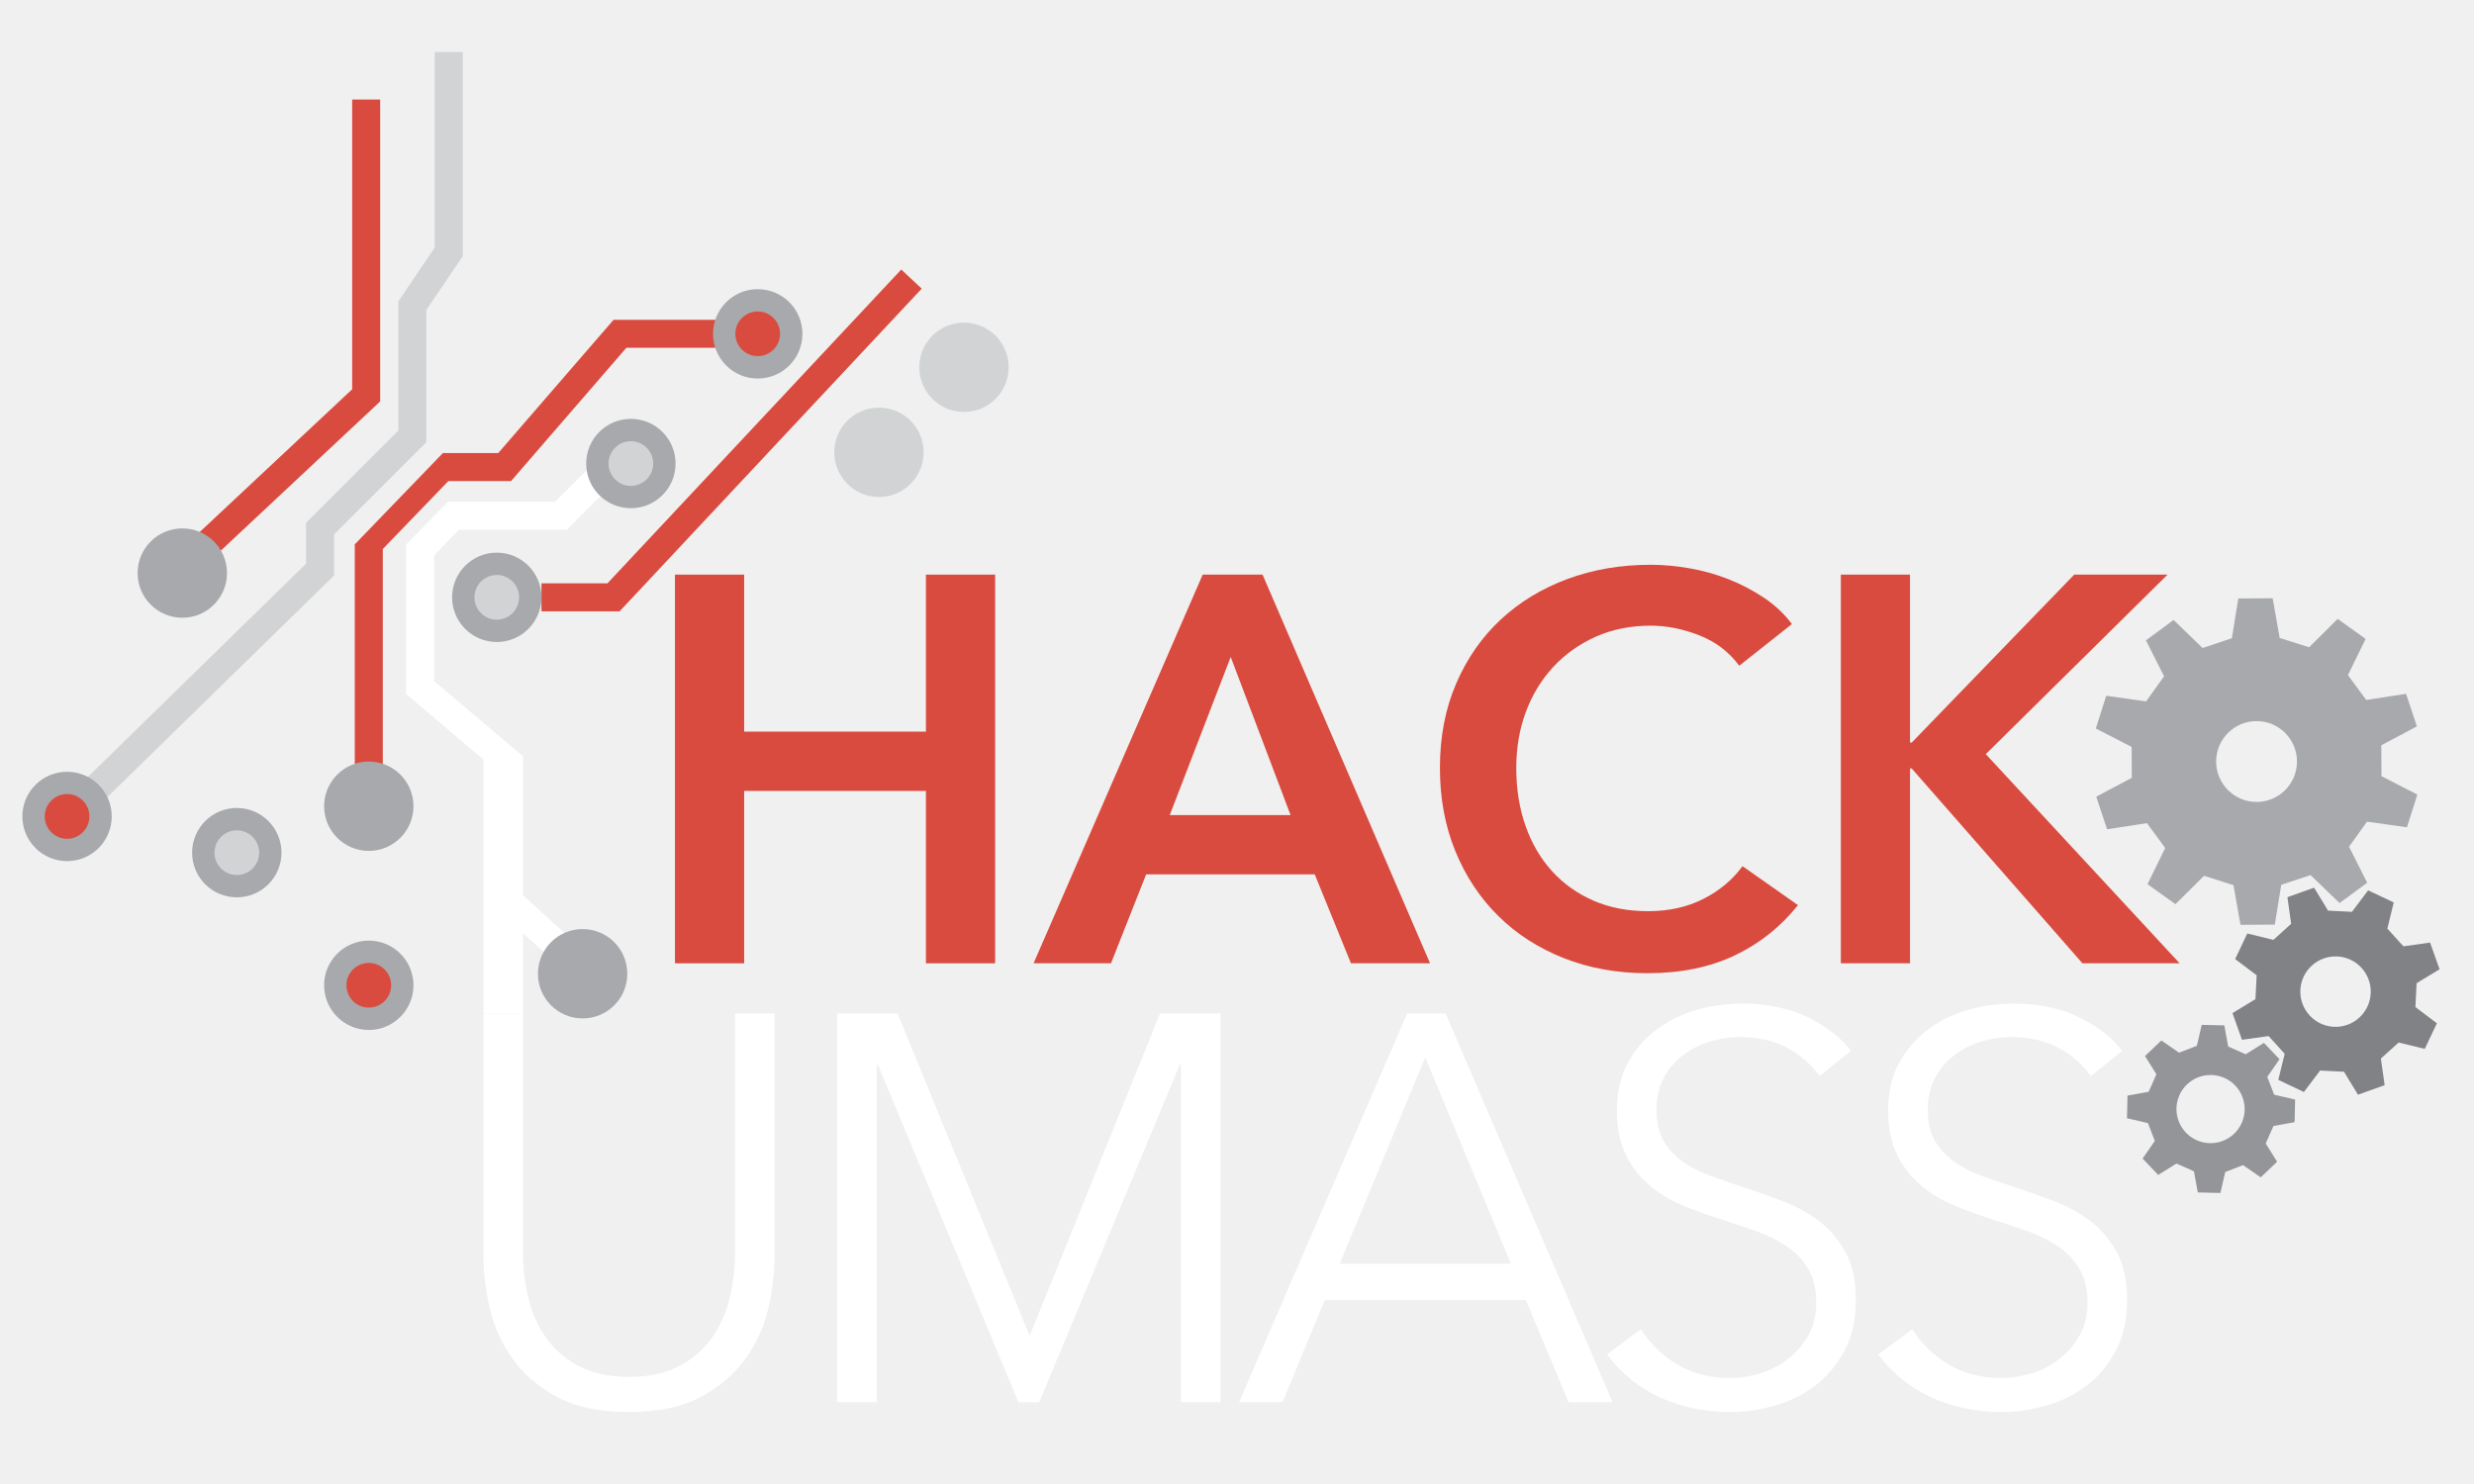
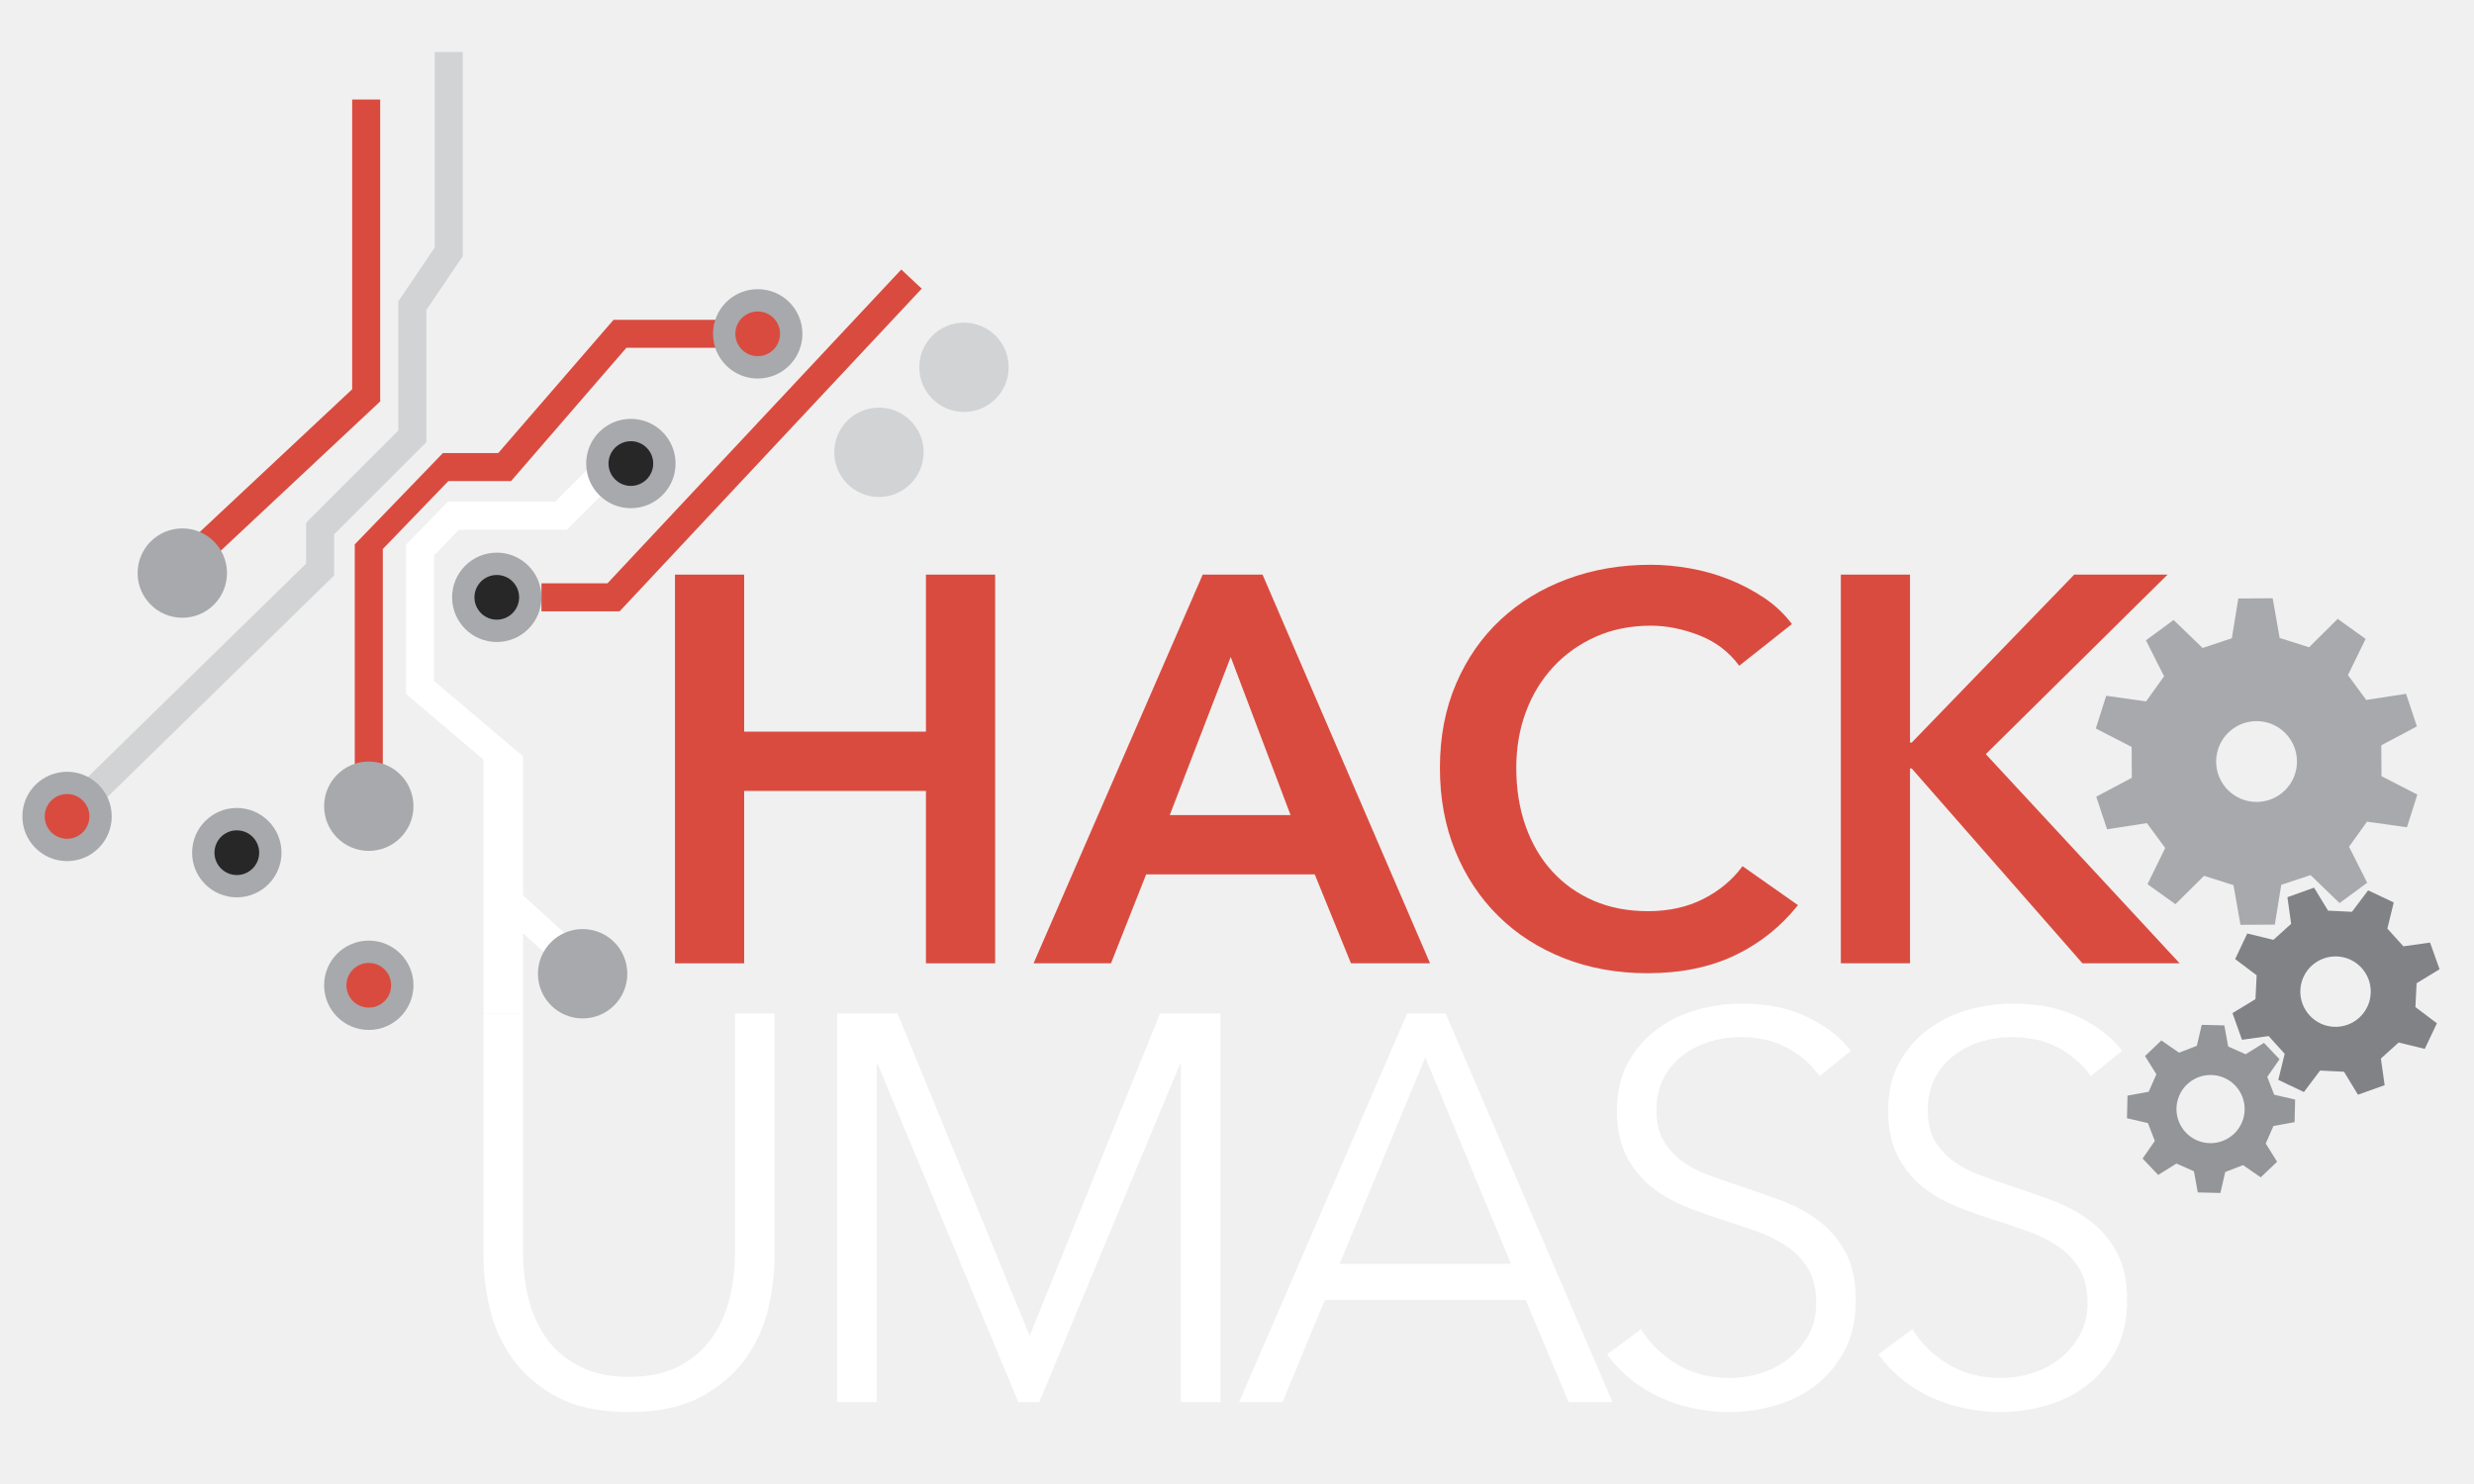
<svg xmlns="http://www.w3.org/2000/svg" version="1.1" id="Layer_1" x="0px" y="0px" width="414.875px" height="248.76px" viewBox="0 0 414.875 248.76" enable-background="new 0 0 414.875 248.76" xml:space="preserve">
  <g id="toolbar">
</g>
  <g>
-     <polygon fill="#D1D3D4" points="16.642,135.038 13.356,131.678 51.327,94.55 51.327,87.685 66.801,72.216 66.801,50.549   72.901,41.529 72.901,8.723 77.6,8.723 77.6,42.968 71.5,51.987 71.5,74.162 56.026,89.633 56.026,96.525  " />
+     <polygon class="white-stroke" fill="#D1D3D4" points="16.642,135.038 13.356,131.678 51.327,94.55 51.327,87.685 66.801,72.216 66.801,50.549   72.901,41.529 72.901,8.723 77.6,8.723 77.6,42.968 71.5,51.987 71.5,74.162 56.026,89.633 56.026,96.525  " />
  </g>
  <g>
    <g>
-       <polygon fill="#DA4B3F" points="64.192,129.405 59.492,129.405 59.492,91.313 74.274,75.992 83.555,75.992 102.891,53.642    121.154,53.642 121.154,58.341 105.038,58.341 85.703,80.692 75.191,80.692 64.192,92.091   " />
+       <polygon class="red-stroke" fill="#DA4B3F" points="64.192,129.405 59.492,129.405 59.492,91.313 74.274,75.992 83.555,75.992 102.891,53.642    121.154,53.642 121.154,58.341 105.038,58.341 85.703,80.692 75.191,80.692 64.192,92.091   " />
    </g>
  </g>
  <g>
    <polygon fill="#FFFFFF" points="92.497,160.887 82.277,151.583 82.277,128.431 68.09,116.401 68.09,91.354 75.11,84.163   93.103,84.163 98.432,78.833 101.756,82.156 95.051,88.86 76.945,88.86 72.788,93.188 72.788,114.226 86.979,126.251   86.979,149.511 87.749,150.212 95.658,157.414  " />
  </g>
  <g>
    <g>
-       <polygon fill="#DA4B3F" points="35.939,93.384 32.727,89.955 59.057,65.296 59.057,16.7 63.756,16.7 63.756,67.334   " />
+       <polygon class="red-stroke" fill="#DA4B3F" points="35.939,93.384 32.727,89.955 59.057,65.296 59.057,16.7 63.756,16.7 63.756,67.334   " />
    </g>
  </g>
  <g>
    <path fill="#A7A9AC" d="M61.843,127.739c-4.133,0-7.491,3.357-7.491,7.498c0,4.138,3.357,7.49,7.491,7.49   c4.143,0,7.494-3.354,7.494-7.49C69.337,131.097,65.986,127.739,61.843,127.739z" />
  </g>
  <g>
    <path fill="#A7A9AC" d="M39.714,135.526c-4.145,0-7.498,3.367-7.498,7.5c0,4.141,3.353,7.492,7.498,7.492   c4.136,0,7.489-3.353,7.489-7.492C47.204,138.894,43.85,135.526,39.714,135.526z" />
  </g>
  <g>
-     <circle id="white1" fill="#D1D3D4" cx="39.714" cy="143.029" r="3.749" />
+     <circle class="white-circuit" fill="#272727" cx="39.714" cy="143.029" r="3.749" />
  </g>
  <g>
    <path fill="#A7A9AC" d="M61.843,157.776c-4.133,0-7.491,3.35-7.491,7.488s3.357,7.5,7.491,7.5c4.143,0,7.494-3.361,7.494-7.5   C69.337,161.13,65.986,157.776,61.843,157.776z" />
  </g>
  <g>
    <g>
-       <path id="red1" fill="#DA4B3F" d="M61.843,161.522c-2.068,0-3.748,1.676-3.748,3.742c0,2.073,1.68,3.752,3.748,3.752    c2.077,0,3.75-1.679,3.75-3.752C65.592,163.198,63.92,161.522,61.843,161.522z" />
+       <path class="red-circuit" fill="#DA4B3F" d="M61.843,161.522c-2.068,0-3.748,1.676-3.748,3.742c0,2.073,1.68,3.752,3.748,3.752    c2.077,0,3.75-1.679,3.75-3.752C65.592,163.198,63.92,161.522,61.843,161.522z" />
    </g>
  </g>
  <g>
    <path fill="#A7A9AC" d="M11.25,129.456c-4.148,0-7.498,3.352-7.498,7.488c0,4.14,3.351,7.498,7.498,7.498   c4.14,0,7.487-3.358,7.487-7.498C18.736,132.808,15.391,129.456,11.25,129.456z" />
  </g>
  <g>
    <g>
-       <path id="red2" fill="#DA4B3F" d="M11.25,133.192c-2.074,0-3.75,1.683-3.75,3.755c0,2.073,1.676,3.75,3.75,3.75    c2.059,0,3.744-1.677,3.744-3.75C14.995,134.875,13.31,133.192,11.25,133.192z" />
+       <path class="red-circuit" fill="#DA4B3F" d="M11.25,133.192c-2.074,0-3.75,1.683-3.75,3.755c0,2.073,1.676,3.75,3.75,3.75    c2.059,0,3.744-1.677,3.744-3.75C14.995,134.875,13.31,133.192,11.25,133.192z" />
    </g>
  </g>
  <g>
    <path fill="#A7A9AC" d="M105.789,70.259c-4.134,0-7.487,3.354-7.487,7.498c0,4.137,3.349,7.489,7.487,7.489   c4.149,0,7.498-3.354,7.498-7.489C113.286,73.611,109.937,70.259,105.789,70.259z" />
  </g>
  <g>
-     <path id="white2" fill="#D1D3D4" d="M105.789,74.007c-2.071,0-3.744,1.68-3.744,3.75c0,2.059,1.673,3.747,3.744,3.747   c2.074,0,3.753-1.688,3.753-3.747C109.538,75.687,107.86,74.007,105.789,74.007z" />
+     <path class="white-circuit" fill="#272727" d="M105.789,74.007c-2.071,0-3.744,1.68-3.744,3.75c0,2.059,1.673,3.747,3.744,3.747   c2.074,0,3.753-1.688,3.753-3.747C109.538,75.687,107.86,74.007,105.789,74.007z" />
  </g>
  <g>
    <path fill="#A7A9AC" d="M127.065,48.506c-4.141,0-7.494,3.352-7.494,7.487c0,4.148,3.353,7.501,7.494,7.501   c4.147,0,7.496-3.354,7.496-7.501C134.562,51.855,131.212,48.506,127.065,48.506z" />
  </g>
  <g>
    <g>
-       <path id="red3" fill="#DA4B3F" d="M127.065,52.247c-2.073,0-3.75,1.674-3.75,3.744c0,2.078,1.676,3.747,3.75,3.747    c2.069,0,3.746-1.669,3.746-3.747C130.811,53.921,129.134,52.247,127.065,52.247z" />
+       <path class="red-circuit" fill="#DA4B3F" d="M127.065,52.247c-2.073,0-3.75,1.674-3.75,3.744c0,2.078,1.676,3.747,3.75,3.747    c2.069,0,3.746-1.669,3.746-3.747C130.811,53.921,129.134,52.247,127.065,52.247z" />
    </g>
  </g>
  <g>
    <path fill="#A7A9AC" d="M83.312,92.698c-4.146,0-7.497,3.363-7.497,7.493c0,4.14,3.351,7.499,7.497,7.499   c4.137,0,7.488-3.359,7.488-7.499C90.799,96.062,87.453,92.698,83.312,92.698z" />
  </g>
  <g>
-     <path id="white3" fill="#D1D3D4" d="M83.312,96.444c-2.072,0-3.75,1.682-3.75,3.75c0,2.074,1.678,3.75,3.75,3.75   c2.065,0,3.741-1.676,3.741-3.75C87.053,98.126,85.376,96.444,83.312,96.444z" />
+     <path class="white-circuit" fill="#272727" d="M83.312,96.444c-2.072,0-3.75,1.682-3.75,3.75c0,2.074,1.678,3.75,3.75,3.75   c2.065,0,3.741-1.676,3.741-3.75C87.053,98.126,85.376,96.444,83.312,96.444z" />
  </g>
  <g>
    <g>
-       <polygon fill="#DA4B3F" points="103.908,102.541 90.799,102.541 90.799,97.844 101.87,97.844 151.138,45.208 154.569,48.418   " />
+       <polygon class="red-stroke" fill="#DA4B3F" points="103.908,102.541 90.799,102.541 90.799,97.844 101.87,97.844 151.138,45.208 154.569,48.418   " />
    </g>
  </g>
  <g>
    <path fill="#A7A9AC" d="M30.577,88.635c-4.144,0-7.5,3.354-7.5,7.491c0,4.134,3.357,7.496,7.5,7.496   c4.137,0,7.491-3.362,7.491-7.496C38.068,91.989,34.715,88.635,30.577,88.635z" />
  </g>
  <g>
    <path fill="#A7A9AC" d="M97.703,155.841c-4.139,0-7.492,3.355-7.492,7.502c0,4.127,3.353,7.487,7.492,7.487   c4.144,0,7.494-3.36,7.494-7.487C105.199,159.196,101.85,155.841,97.703,155.841z" />
  </g>
  <g enable-background="new    ">
    <path fill="#DA4B3F" d="M113.189,96.386h11.603v26.338h30.481V96.386h11.604v65.199h-11.604v-28.916h-30.481v28.916h-11.603V96.386   z" />
    <path fill="#DA4B3F" d="M201.687,96.386h10.037l28.087,65.199h-13.262l-6.076-14.918h-28.271l-5.894,14.918h-12.985L201.687,96.386   z M216.42,136.722L206.383,110.2l-10.222,26.521H216.42z" />
    <path fill="#DA4B3F" d="M291.659,111.673c-1.721-2.333-3.961-4.036-6.724-5.111c-2.763-1.073-5.465-1.611-8.104-1.611   c-3.377,0-6.445,0.614-9.209,1.842c-2.763,1.229-5.143,2.917-7.137,5.064c-1.996,2.15-3.531,4.667-4.604,7.552   c-1.075,2.887-1.611,6.018-1.611,9.393c0,3.563,0.521,6.815,1.564,9.762c1.043,2.947,2.533,5.479,4.467,7.599   s4.251,3.761,6.953,4.927c2.699,1.167,5.738,1.75,9.115,1.75c3.5,0,6.6-0.691,9.303-2.072c2.699-1.382,4.88-3.207,6.537-5.479   l9.302,6.538c-2.888,3.623-6.416,6.432-10.591,8.427c-4.176,1.994-9.057,2.992-14.643,2.992c-5.097,0-9.777-0.846-14.044-2.532   c-4.269-1.688-7.937-4.052-11.004-7.091c-3.071-3.039-5.465-6.66-7.185-10.866c-1.719-4.205-2.578-8.854-2.578-13.952   c0-5.217,0.906-9.93,2.718-14.135c1.81-4.205,4.296-7.782,7.459-10.729c3.161-2.947,6.892-5.218,11.188-6.814   c4.297-1.597,8.963-2.395,13.998-2.395c2.086,0,4.267,0.2,6.537,0.599c2.271,0.399,4.45,1.013,6.538,1.842   c2.087,0.828,4.052,1.857,5.894,3.085c1.843,1.229,3.408,2.702,4.697,4.42L291.659,111.673z" />
    <path fill="#DA4B3F" d="M308.696,96.386h11.602v28.18h0.277l27.258-28.18h15.656l-30.482,30.113l32.508,35.086h-16.301   l-28.639-32.691h-0.277v32.691h-11.602V96.386L308.696,96.386z" />
  </g>
  <path fill="#FFFFFF" d="M105.485,236.853c-4.912,0-8.933-0.845-12.063-2.531c-3.131-1.688-5.617-3.821-7.459-6.4  c-1.842-2.578-3.117-5.387-3.822-8.426c-0.707-3.039-1.059-5.908-1.059-8.61v-40.888h6.63v40.15c0,2.641,0.307,5.203,0.921,7.689  c0.613,2.486,1.611,4.696,2.993,6.63c1.381,1.935,3.208,3.5,5.479,4.696c2.271,1.197,5.065,1.796,8.38,1.796s6.108-0.599,8.38-1.796  c2.271-1.196,4.098-2.764,5.479-4.696c1.381-1.934,2.379-4.143,2.993-6.63c0.613-2.486,0.921-5.05,0.921-7.689v-40.15h6.63v40.888  c0,2.702-0.354,5.571-1.059,8.61c-0.706,3.039-1.98,5.848-3.822,8.426c-1.842,2.579-4.344,4.713-7.505,6.4  C114.34,236.008,110.334,236.853,105.485,236.853z" />
  <path fill="#FFFFFF" d="M172.618,223.96h0.092l21.825-53.964h10.13v65.198h-6.63V178.56h-0.184l-23.575,56.635h-3.499  l-23.575-56.635h-0.185v56.635h-6.63v-65.198h10.13L172.618,223.96z" />
  <path fill="#FFFFFF" d="M215.07,235.194h-7.275l28.18-65.198h6.445l27.994,65.198h-7.365l-7.184-17.129h-33.705L215.07,235.194z   M224.647,211.989h28.73l-14.365-34.626L224.647,211.989z" />
  <path fill="#FFFFFF" d="M305.133,180.494c-1.413-1.964-3.225-3.545-5.434-4.742c-2.211-1.196-4.882-1.796-8.013-1.796  c-1.597,0-3.224,0.246-4.881,0.736c-1.657,0.492-3.162,1.244-4.513,2.257c-1.352,1.013-2.439,2.286-3.27,3.821  c-0.829,1.535-1.242,3.347-1.242,5.434c0,2.088,0.396,3.808,1.191,5.156c0.796,1.351,1.854,2.502,3.169,3.453  c1.315,0.953,2.817,1.735,4.501,2.349c1.684,0.614,3.443,1.229,5.279,1.842c2.266,0.737,4.545,1.536,6.842,2.396  c2.296,0.859,4.361,1.979,6.199,3.36c1.836,1.382,3.338,3.132,4.5,5.249c1.162,2.118,1.744,4.805,1.744,8.059  c0,3.255-0.621,6.063-1.861,8.427s-2.854,4.313-4.834,5.848c-1.982,1.535-4.247,2.671-6.795,3.407  c-2.549,0.736-5.11,1.104-7.689,1.104c-1.966,0-3.93-0.199-5.893-0.599c-1.967-0.399-3.838-0.998-5.618-1.795  c-1.781-0.798-3.438-1.812-4.974-3.039s-2.887-2.64-4.051-4.235l5.709-4.236c1.411,2.334,3.391,4.281,5.94,5.848  c2.547,1.564,5.539,2.35,8.978,2.35c1.657,0,3.346-0.262,5.065-0.783c1.719-0.521,3.271-1.319,4.651-2.395  c1.381-1.074,2.517-2.394,3.406-3.96c0.889-1.565,1.336-3.392,1.336-5.479c0-2.271-0.447-4.158-1.336-5.664  c-0.891-1.503-2.072-2.763-3.545-3.775c-1.475-1.013-3.162-1.856-5.064-2.532c-1.904-0.675-3.899-1.35-5.986-2.025  c-2.148-0.676-4.268-1.441-6.354-2.303c-2.088-0.858-3.961-1.979-5.619-3.36c-1.656-1.382-2.991-3.085-4.006-5.111  c-1.012-2.024-1.52-4.512-1.52-7.459c0-3.131,0.629-5.832,1.889-8.104c1.258-2.27,2.9-4.143,4.926-5.616  c2.027-1.474,4.268-2.547,6.724-3.224c2.455-0.676,4.881-1.014,7.274-1.014c4.42,0,8.197,0.783,11.328,2.35  c3.131,1.565,5.492,3.423,7.09,5.57L305.133,180.494z" />
  <path fill="#FFFFFF" d="M350.624,180.494c-1.412-1.964-3.223-3.545-5.434-4.742c-2.209-1.196-4.881-1.796-8.012-1.796  c-1.598,0-3.223,0.246-4.881,0.736c-1.658,0.492-3.162,1.244-4.512,2.257c-1.354,1.013-2.441,2.286-3.271,3.821  c-0.828,1.535-1.242,3.347-1.242,5.434c0,2.088,0.396,3.808,1.191,5.156c0.797,1.351,1.854,2.502,3.17,3.453  c1.316,0.953,2.816,1.735,4.5,2.349c1.686,0.614,3.443,1.229,5.281,1.842c2.264,0.737,4.543,1.536,6.84,2.396  s4.363,1.979,6.201,3.36c1.836,1.382,3.336,3.132,4.498,5.249c1.164,2.118,1.746,4.805,1.746,8.059c0,3.255-0.621,6.063-1.861,8.427  c-1.242,2.364-2.854,4.313-4.836,5.848c-1.98,1.535-4.246,2.671-6.793,3.407c-2.549,0.736-5.111,1.104-7.691,1.104  c-1.965,0-3.93-0.199-5.893-0.599c-1.965-0.399-3.838-0.998-5.617-1.795c-1.781-0.798-3.439-1.812-4.973-3.039  c-1.535-1.228-2.887-2.64-4.053-4.235l5.711-4.236c1.41,2.334,3.391,4.281,5.938,5.848c2.547,1.564,5.539,2.35,8.979,2.35  c1.656,0,3.346-0.262,5.064-0.783c1.719-0.521,3.271-1.319,4.652-2.395c1.381-1.074,2.516-2.394,3.406-3.96  c0.889-1.565,1.336-3.392,1.336-5.479c0-2.271-0.447-4.158-1.336-5.664c-0.891-1.503-2.072-2.763-3.545-3.775  c-1.475-1.013-3.162-1.856-5.066-2.532c-1.904-0.675-3.898-1.35-5.986-2.025c-2.148-0.676-4.268-1.441-6.352-2.303  c-2.088-0.858-3.961-1.979-5.619-3.36c-1.656-1.382-2.992-3.085-4.006-5.111c-1.012-2.024-1.52-4.512-1.52-7.459  c0-3.131,0.629-5.832,1.889-8.104c1.258-2.27,2.9-4.143,4.926-5.616c2.027-1.474,4.268-2.547,6.723-3.224  c2.455-0.676,4.881-1.014,7.275-1.014c4.42,0,8.197,0.783,11.328,2.35c3.131,1.565,5.492,3.423,7.09,5.57L350.624,180.494z" />
  <polygon fill="#FFFFFF" points="87.019,126.276 81.082,126.276 81.082,169.996 87.712,169.996 87.712,126.794 " />
  <g>
    <path fill="#D1D3D4" d="M161.65,54.117c-4.133,0-7.49,3.35-7.49,7.488s3.357,7.498,7.49,7.498c4.143,0,7.494-3.359,7.494-7.498   C169.144,57.471,165.792,54.117,161.65,54.117z" />
  </g>
  <g>
    <path fill="#D1D3D4" d="M147.394,68.374c-4.133,0-7.491,3.349-7.491,7.487c0,4.139,3.357,7.498,7.491,7.498   c4.143,0,7.494-3.359,7.494-7.498C154.888,71.727,151.537,68.374,147.394,68.374z" />
  </g>
  <path id="gear1" fill="#939598" d="M381.243,188.877l3.548-0.646l0.088-3.795l-3.513-0.809l-1.157-2.992l2.054-2.96l-2.617-2.746l-3.059,1.912  l-2.934-1.3l-0.646-3.545l-3.793-0.087l-0.812,3.51l-2.991,1.158l-2.962-2.053l-2.745,2.62l1.91,3.056l-1.297,2.935l-3.545,0.645  l-0.09,3.792l3.511,0.811l1.159,2.993l-2.052,2.959l2.621,2.746l3.055-1.909l2.933,1.297l0.646,3.548l3.792,0.087l0.811-3.515  l2.99-1.153l2.963,2.051l2.745-2.62l-1.908-3.058L381.243,188.877z M368.441,191.289c-2.901-1.249-4.243-4.613-2.996-7.512  c1.248-2.902,4.61-4.241,7.514-2.993c2.897,1.247,4.238,4.61,2.991,7.511C374.705,191.194,371.34,192.535,368.441,191.289z" />
  <path id="gear2" fill="#808285" d="M405.249,164.925l3.854-2.344l-1.598-4.474l-4.47,0.628l-2.688-2.973l1.068-4.385l-4.292-2.031l-2.716,3.602  l-4.006-0.2l-2.345-3.853l-4.47,1.599l0.624,4.466l-2.973,2.691l-4.383-1.069l-2.032,4.292l3.604,2.716l-0.199,4.007l-3.852,2.341  l1.594,4.474l4.467-0.626l2.691,2.978l-1.07,4.375l4.293,2.034l2.715-3.601l4.008,0.2l2.344,3.852l4.474-1.598l-0.631-4.467  l2.976-2.688l4.385,1.066l2.032-4.292l-3.604-2.718L405.249,164.925z M391.425,172.237c-3.261-0.131-5.796-2.878-5.673-6.136  c0.129-3.26,2.88-5.797,6.142-5.67c3.255,0.13,5.798,2.877,5.661,6.14C397.428,169.826,394.684,172.364,391.425,172.237z" />
  <path id="gear3" fill="#A7A9AC" d="M403.628,138.768l1.746-5.487l-6.012-3.089l-0.031-5.179l5.969-3.17l-1.816-5.465l-6.678,1.032l-3.07-4.169  l2.965-6.074l-4.684-3.354l-4.799,4.761l-4.934-1.569l-1.168-6.655l-5.766,0.039l-1.08,6.67l-4.914,1.633l-4.857-4.698l-4.639,3.417  l3.043,6.031l-3.016,4.208l-6.689-0.941l-1.744,5.489l6.008,3.092l0.031,5.176l-5.965,3.17l1.814,5.467l6.68-1.033l3.07,4.17  l-2.969,6.07l4.684,3.357l4.799-4.758l4.936,1.564l1.17,6.656l5.76-0.038l1.082-6.673l4.914-1.629l4.861,4.695l4.635-3.414  l-3.045-6.037l3.018-4.207L403.628,138.768z M378.414,134.517c-3.748,0-6.781-3.033-6.781-6.777c0-3.744,3.033-6.781,6.781-6.781  c3.744,0,6.777,3.037,6.777,6.781C385.191,131.483,382.158,134.517,378.414,134.517z" />
</svg>
